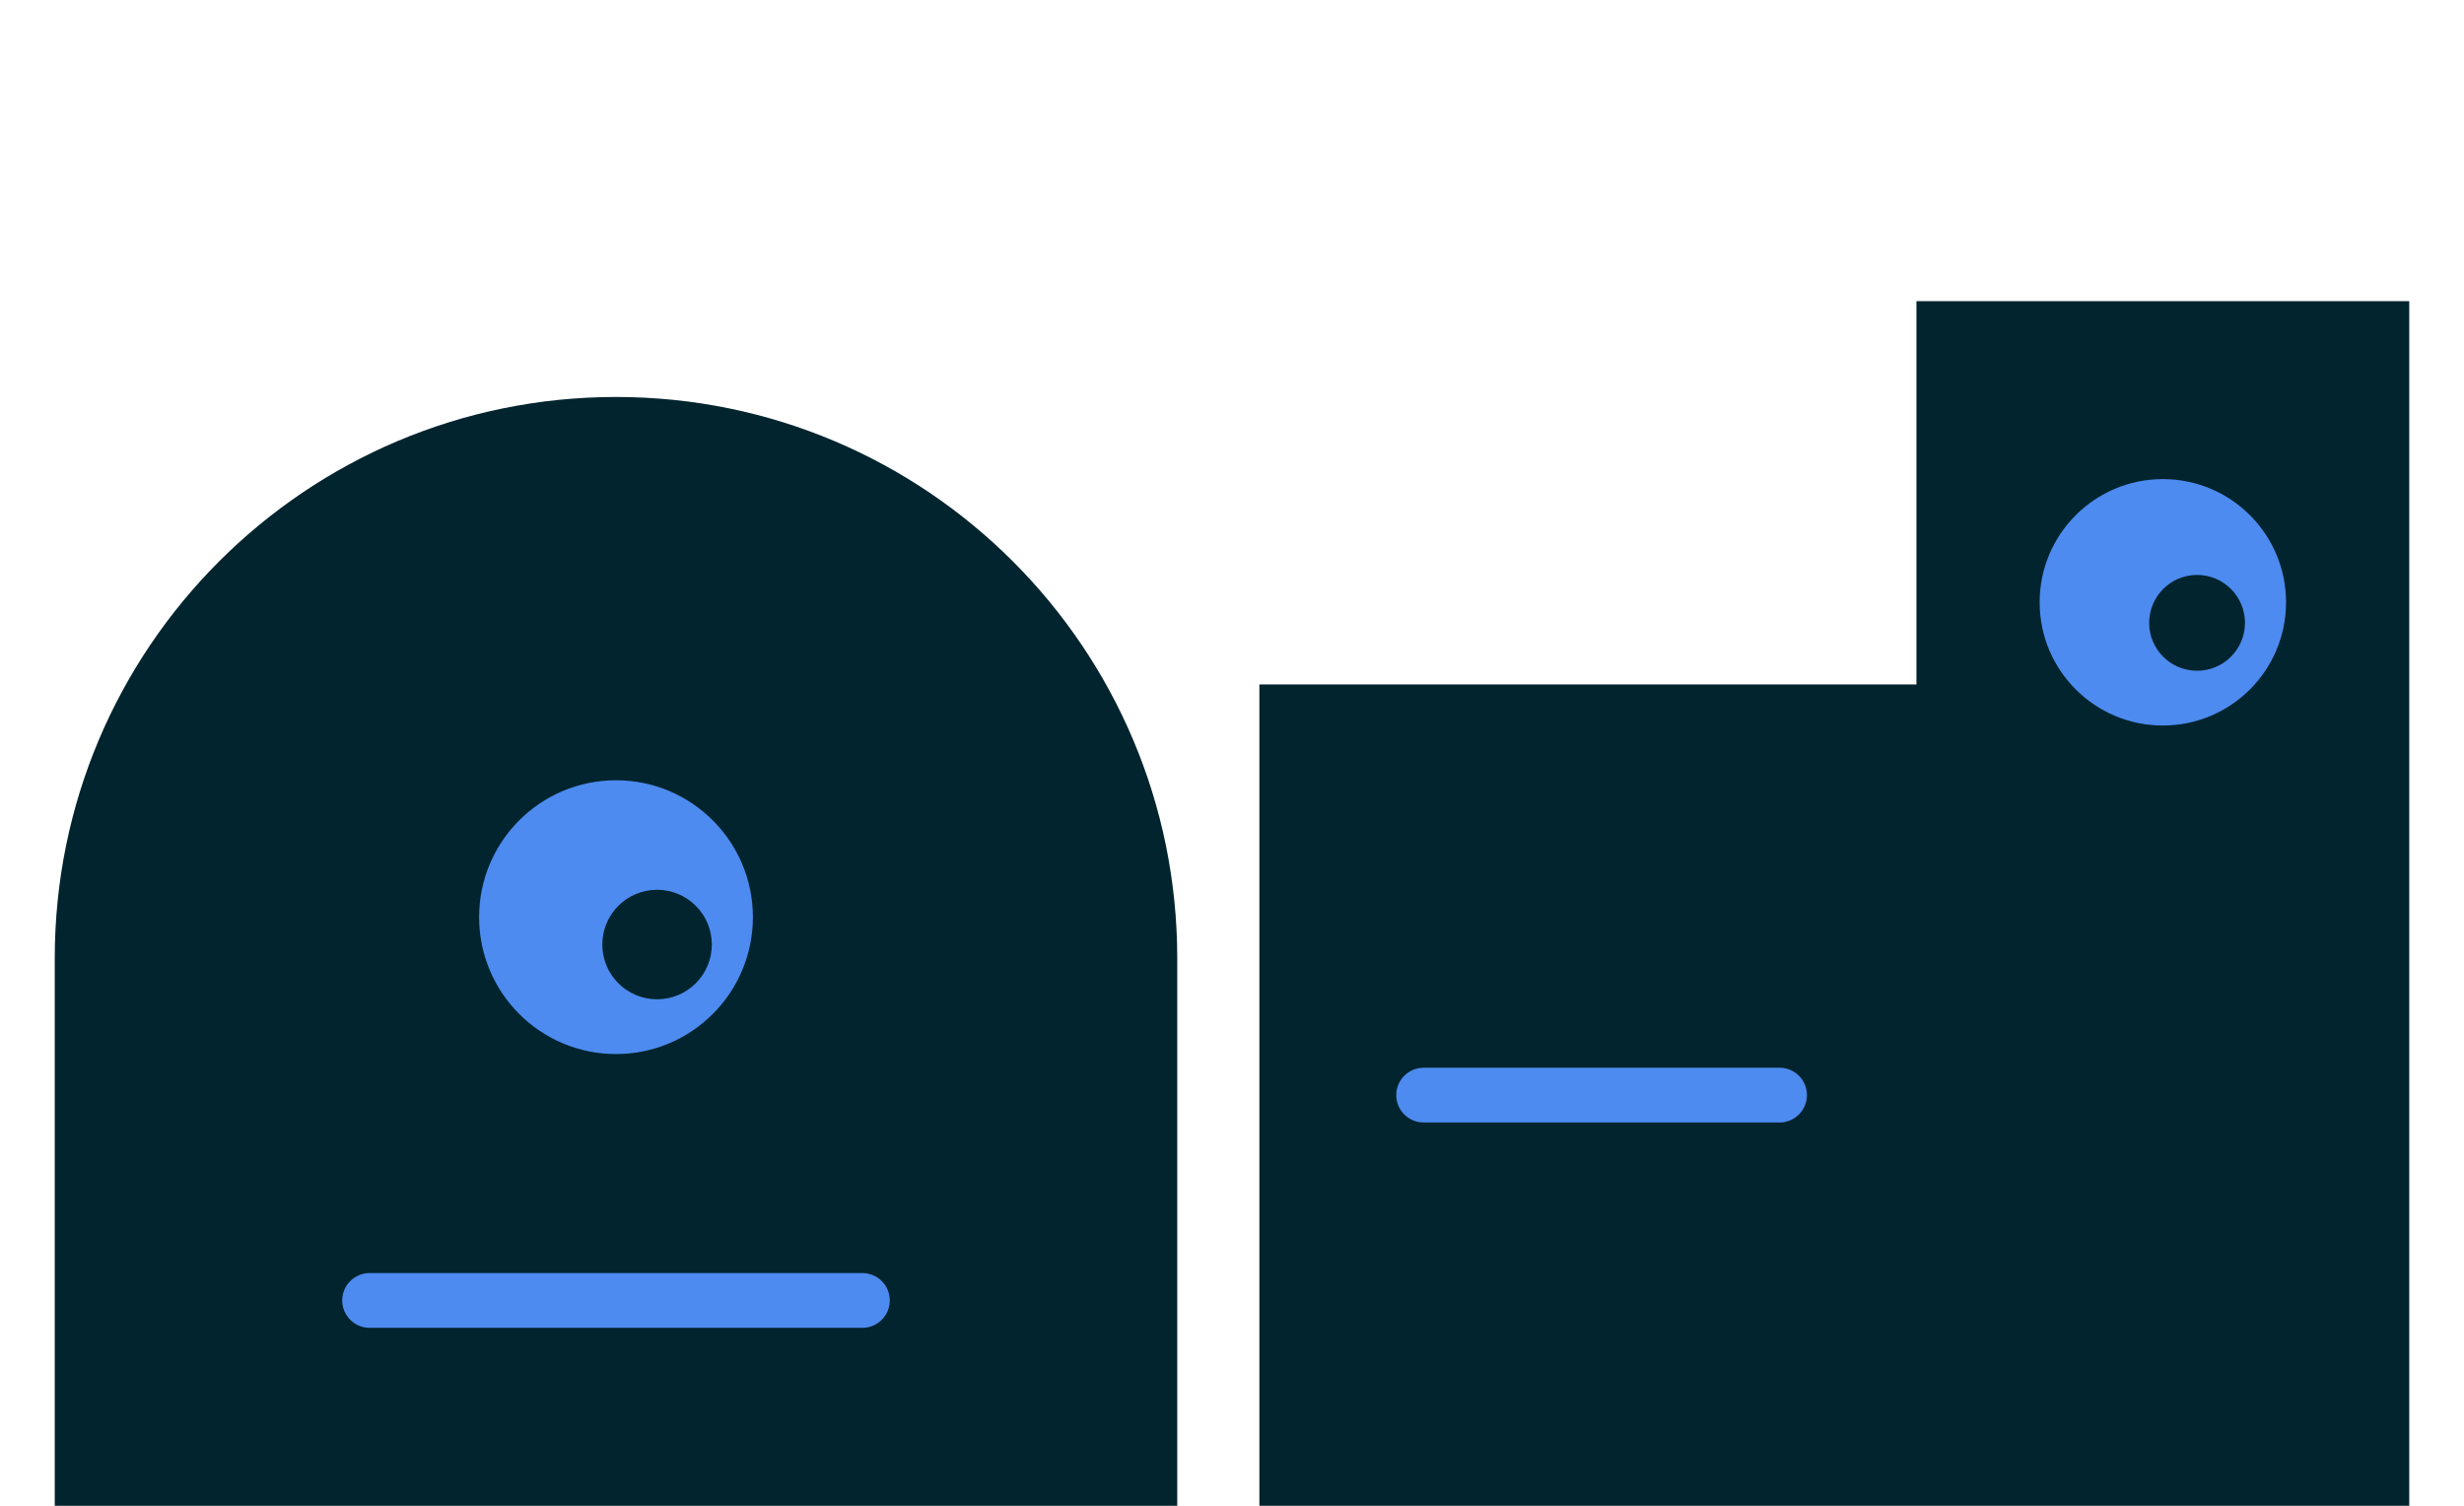
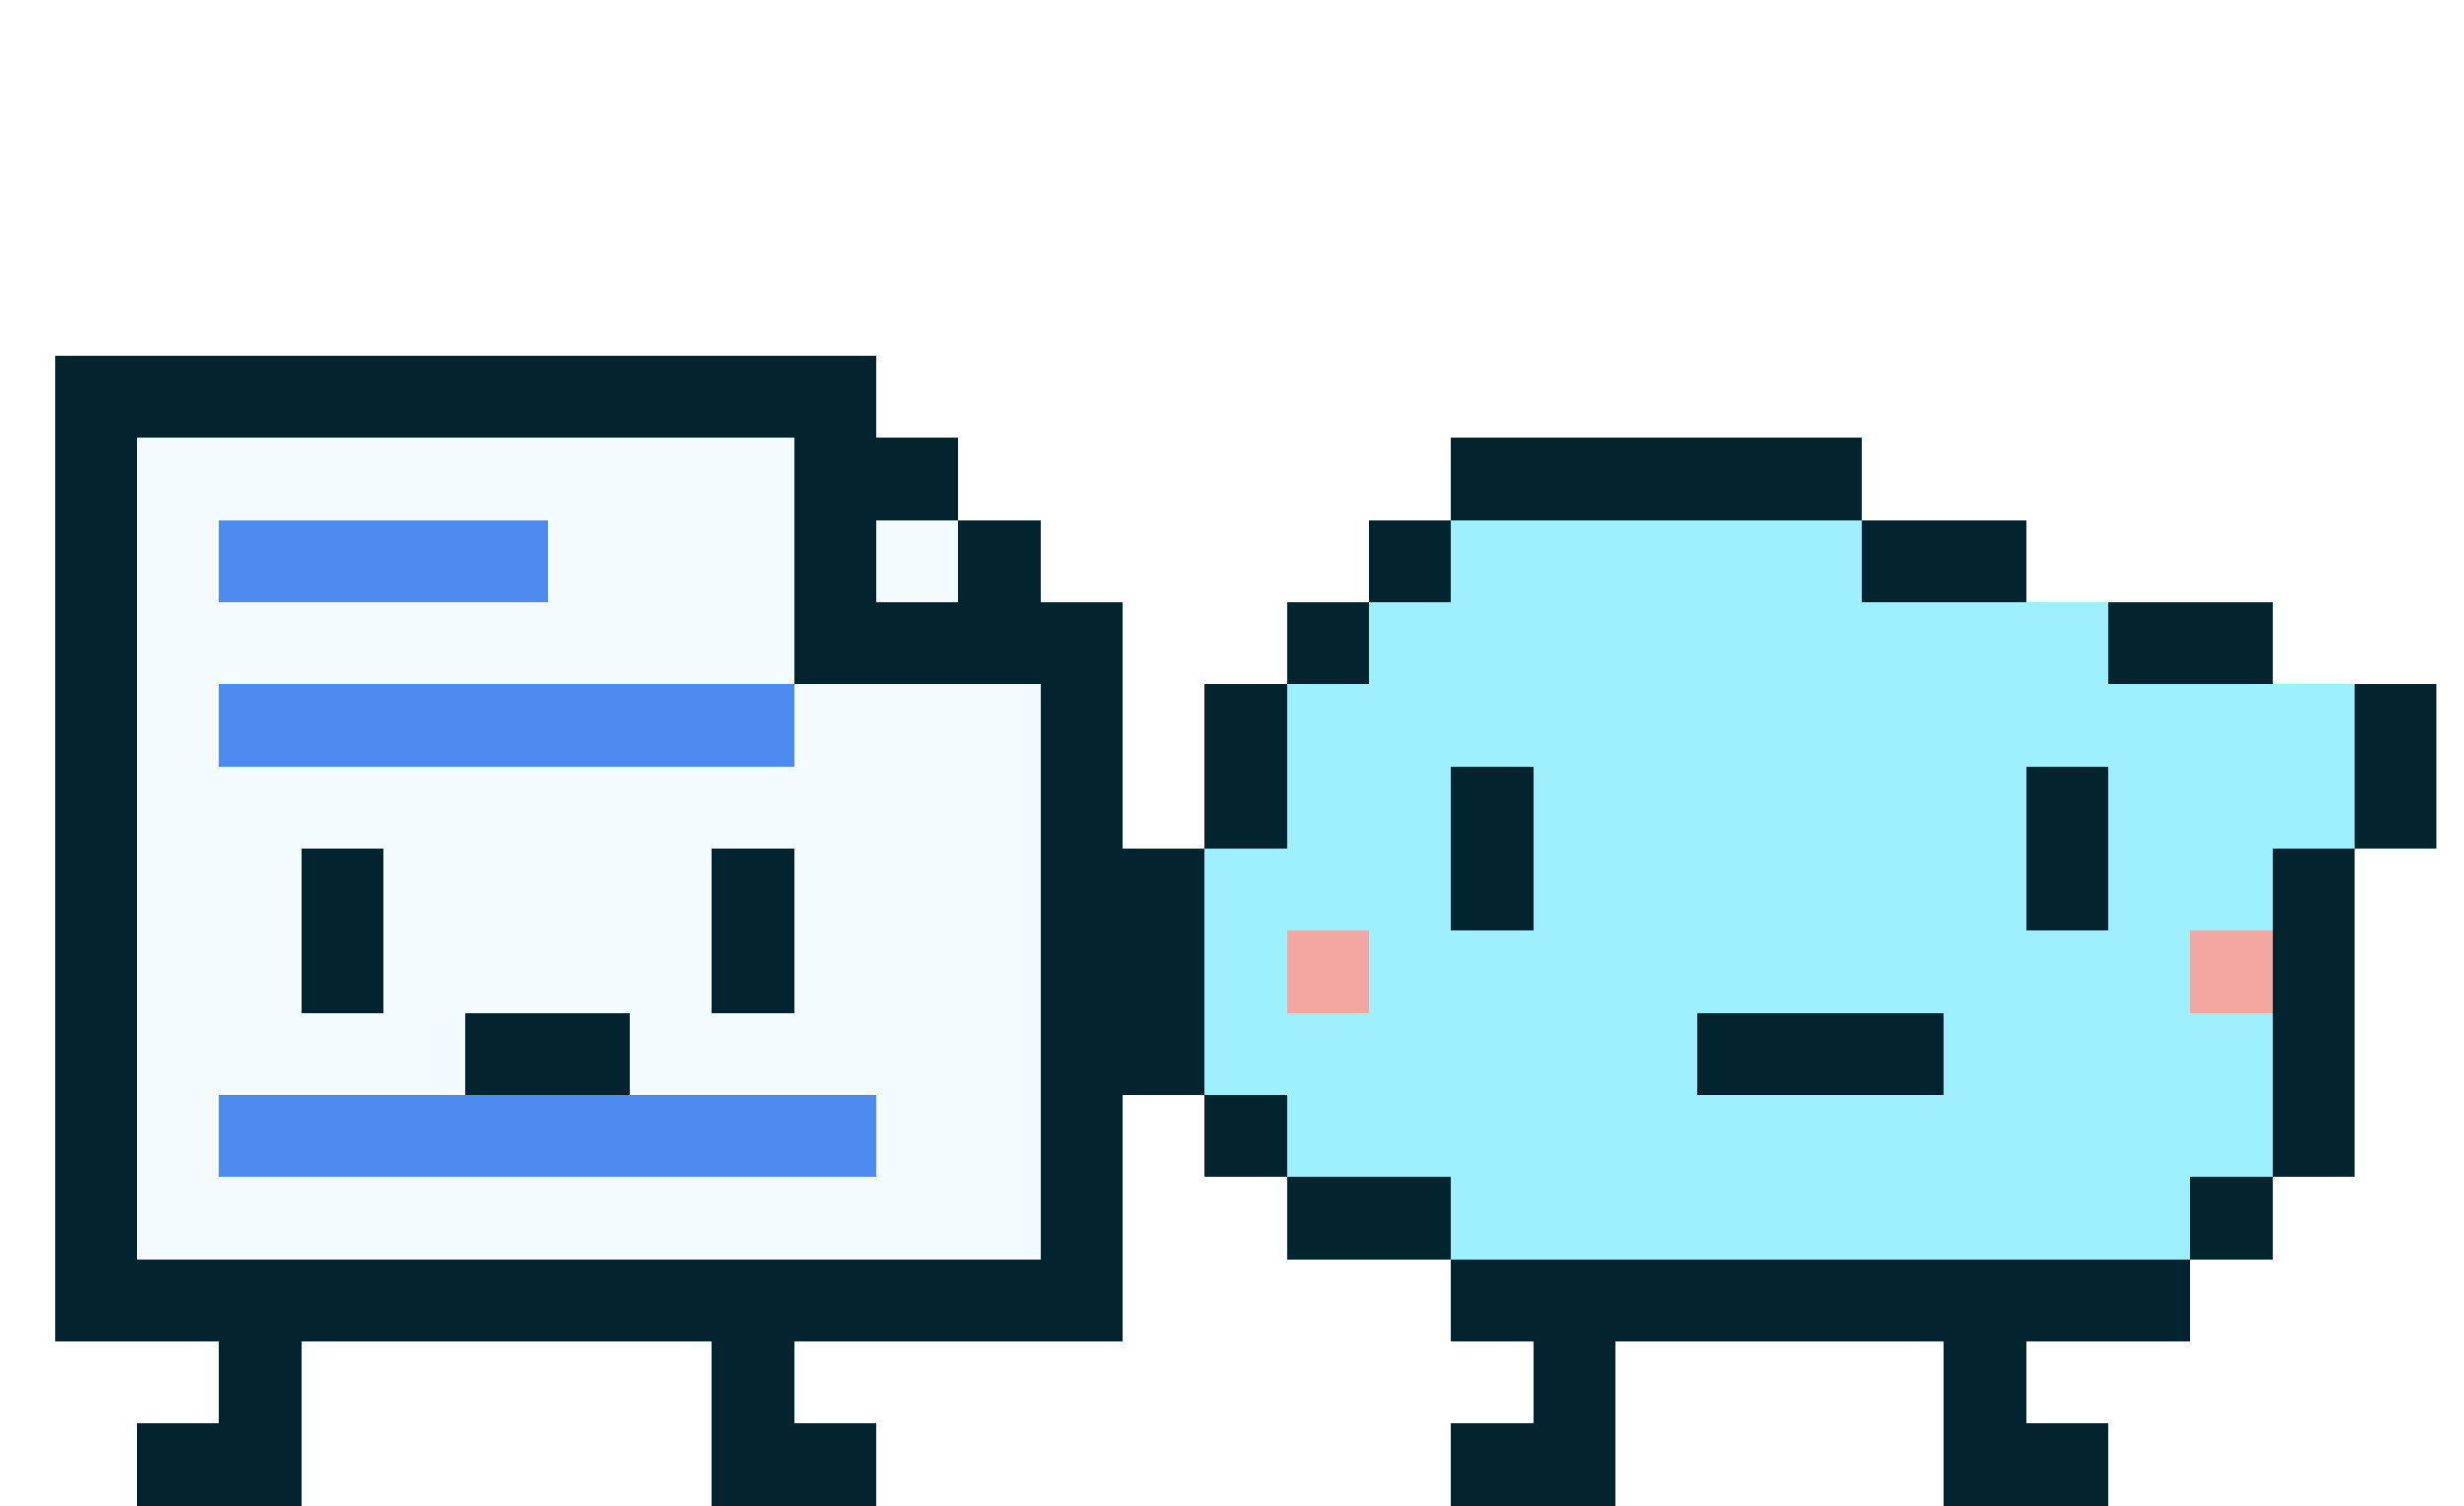
- <svg xmlns="http://www.w3.org/2000/svg" viewBox="0 0 360 220" width="360" height="220" fill="#01242e">
-   <path d="M8 220v-80a82 82 0 0 1 164 0v80z" />
-   <circle cx="90" cy="134" r="20" fill="#4d8bf0" />
-   <circle cx="96" cy="138" r="8" />
-   <rect x="50" y="186" width="80" height="8" rx="4" fill="#4d8bf0" />
-   <path d="M184 220V100h96V44h72v176z" />
-   <circle cx="316" cy="88" r="18" fill="#4d8bf0" />
-   <circle cx="321" cy="91" r="7" />
-   <rect x="204" y="156" width="60" height="8" rx="4" fill="#4d8bf0" />
+ <svg xmlns="http://www.w3.org/2000/svg" viewBox="0 0 360 220" width="360" height="220" shape-rendering="crispEdges">
+   <path fill="#01242e" d="M8 52h120v12h-120zM8 64h12v12h-12zM116 64h24v12h-24zM8 76h12v12h-12zM116 76h12v12h-12zM140 76h12v12h-12zM8 88h12v12h-12zM116 88h48v12h-48zM8 100h12v12h-12zM152 100h12v12h-12zM8 112h12v12h-12zM152 112h12v12h-12zM8 124h12v12h-12zM44 124h12v12h-12zM104 124h12v12h-12zM152 124h12v12h-12zM8 136h12v12h-12zM44 136h12v12h-12zM104 136h12v12h-12zM152 136h12v12h-12zM8 148h12v12h-12zM68 148h24v12h-24zM152 148h12v12h-12zM8 160h12v12h-12zM152 160h12v12h-12zM8 172h12v12h-12zM152 172h12v12h-12zM8 184h156v12h-156zM32 196h12v12h-12zM104 196h12v12h-12zM20 208h24v12h-24zM104 208h24v12h-24zM212 64h60v12h-60zM200 76h12v12h-12zM272 76h24v12h-24zM188 88h12v12h-12zM308 88h24v12h-24zM176 100h12v12h-12zM344 100h12v12h-12zM176 112h12v12h-12zM212 112h12v12h-12zM296 112h12v12h-12zM344 112h12v12h-12zM164 124h12v12h-12zM212 124h12v12h-12zM296 124h12v12h-12zM332 124h12v12h-12zM164 136h12v12h-12zM332 136h12v12h-12zM164 148h12v12h-12zM248 148h36v12h-36zM332 148h12v12h-12zM176 160h12v12h-12zM332 160h12v12h-12zM188 172h24v12h-24zM320 172h12v12h-12zM212 184h108v12h-108zM224 196h12v12h-12zM284 196h12v12h-12zM212 208h24v12h-24zM284 208h24v12h-24z" />
+   <path fill="#f4fbff" d="M20 64h96v12h-96zM20 76h12v12h-12zM80 76h36v12h-36zM128 76h12v12h-12zM20 88h96v12h-96zM20 100h12v12h-12zM116 100h36v12h-36zM20 112h132v12h-132zM20 124h24v12h-24zM56 124h48v12h-48zM116 124h36v12h-36zM20 136h24v12h-24zM56 136h48v12h-48zM116 136h36v12h-36zM20 148h48v12h-48zM92 148h60v12h-60zM20 160h12v12h-12zM128 160h24v12h-24zM20 172h132v12h-132z" />
+   <path fill="#4d8bf0" d="M32 76h48v12h-48zM32 100h84v12h-84zM32 160h96v12h-96z" />
+   <path fill="#9ff0ff" d="M212 76h60v12h-60zM200 88h108v12h-108zM188 100h156v12h-156zM188 112h24v12h-24zM224 112h72v12h-72zM308 112h36v12h-36zM176 124h36v12h-36zM224 124h72v12h-72zM308 124h24v12h-24zM176 136h12v12h-12zM200 136h120v12h-120zM176 148h72v12h-72zM284 148h48v12h-48zM188 160h144v12h-144zM212 172h108v12h-108z" />
+   <path fill="#f4a6a0" d="M188 136h12v12h-12zM320 136h12v12h-12z" />
</svg>
